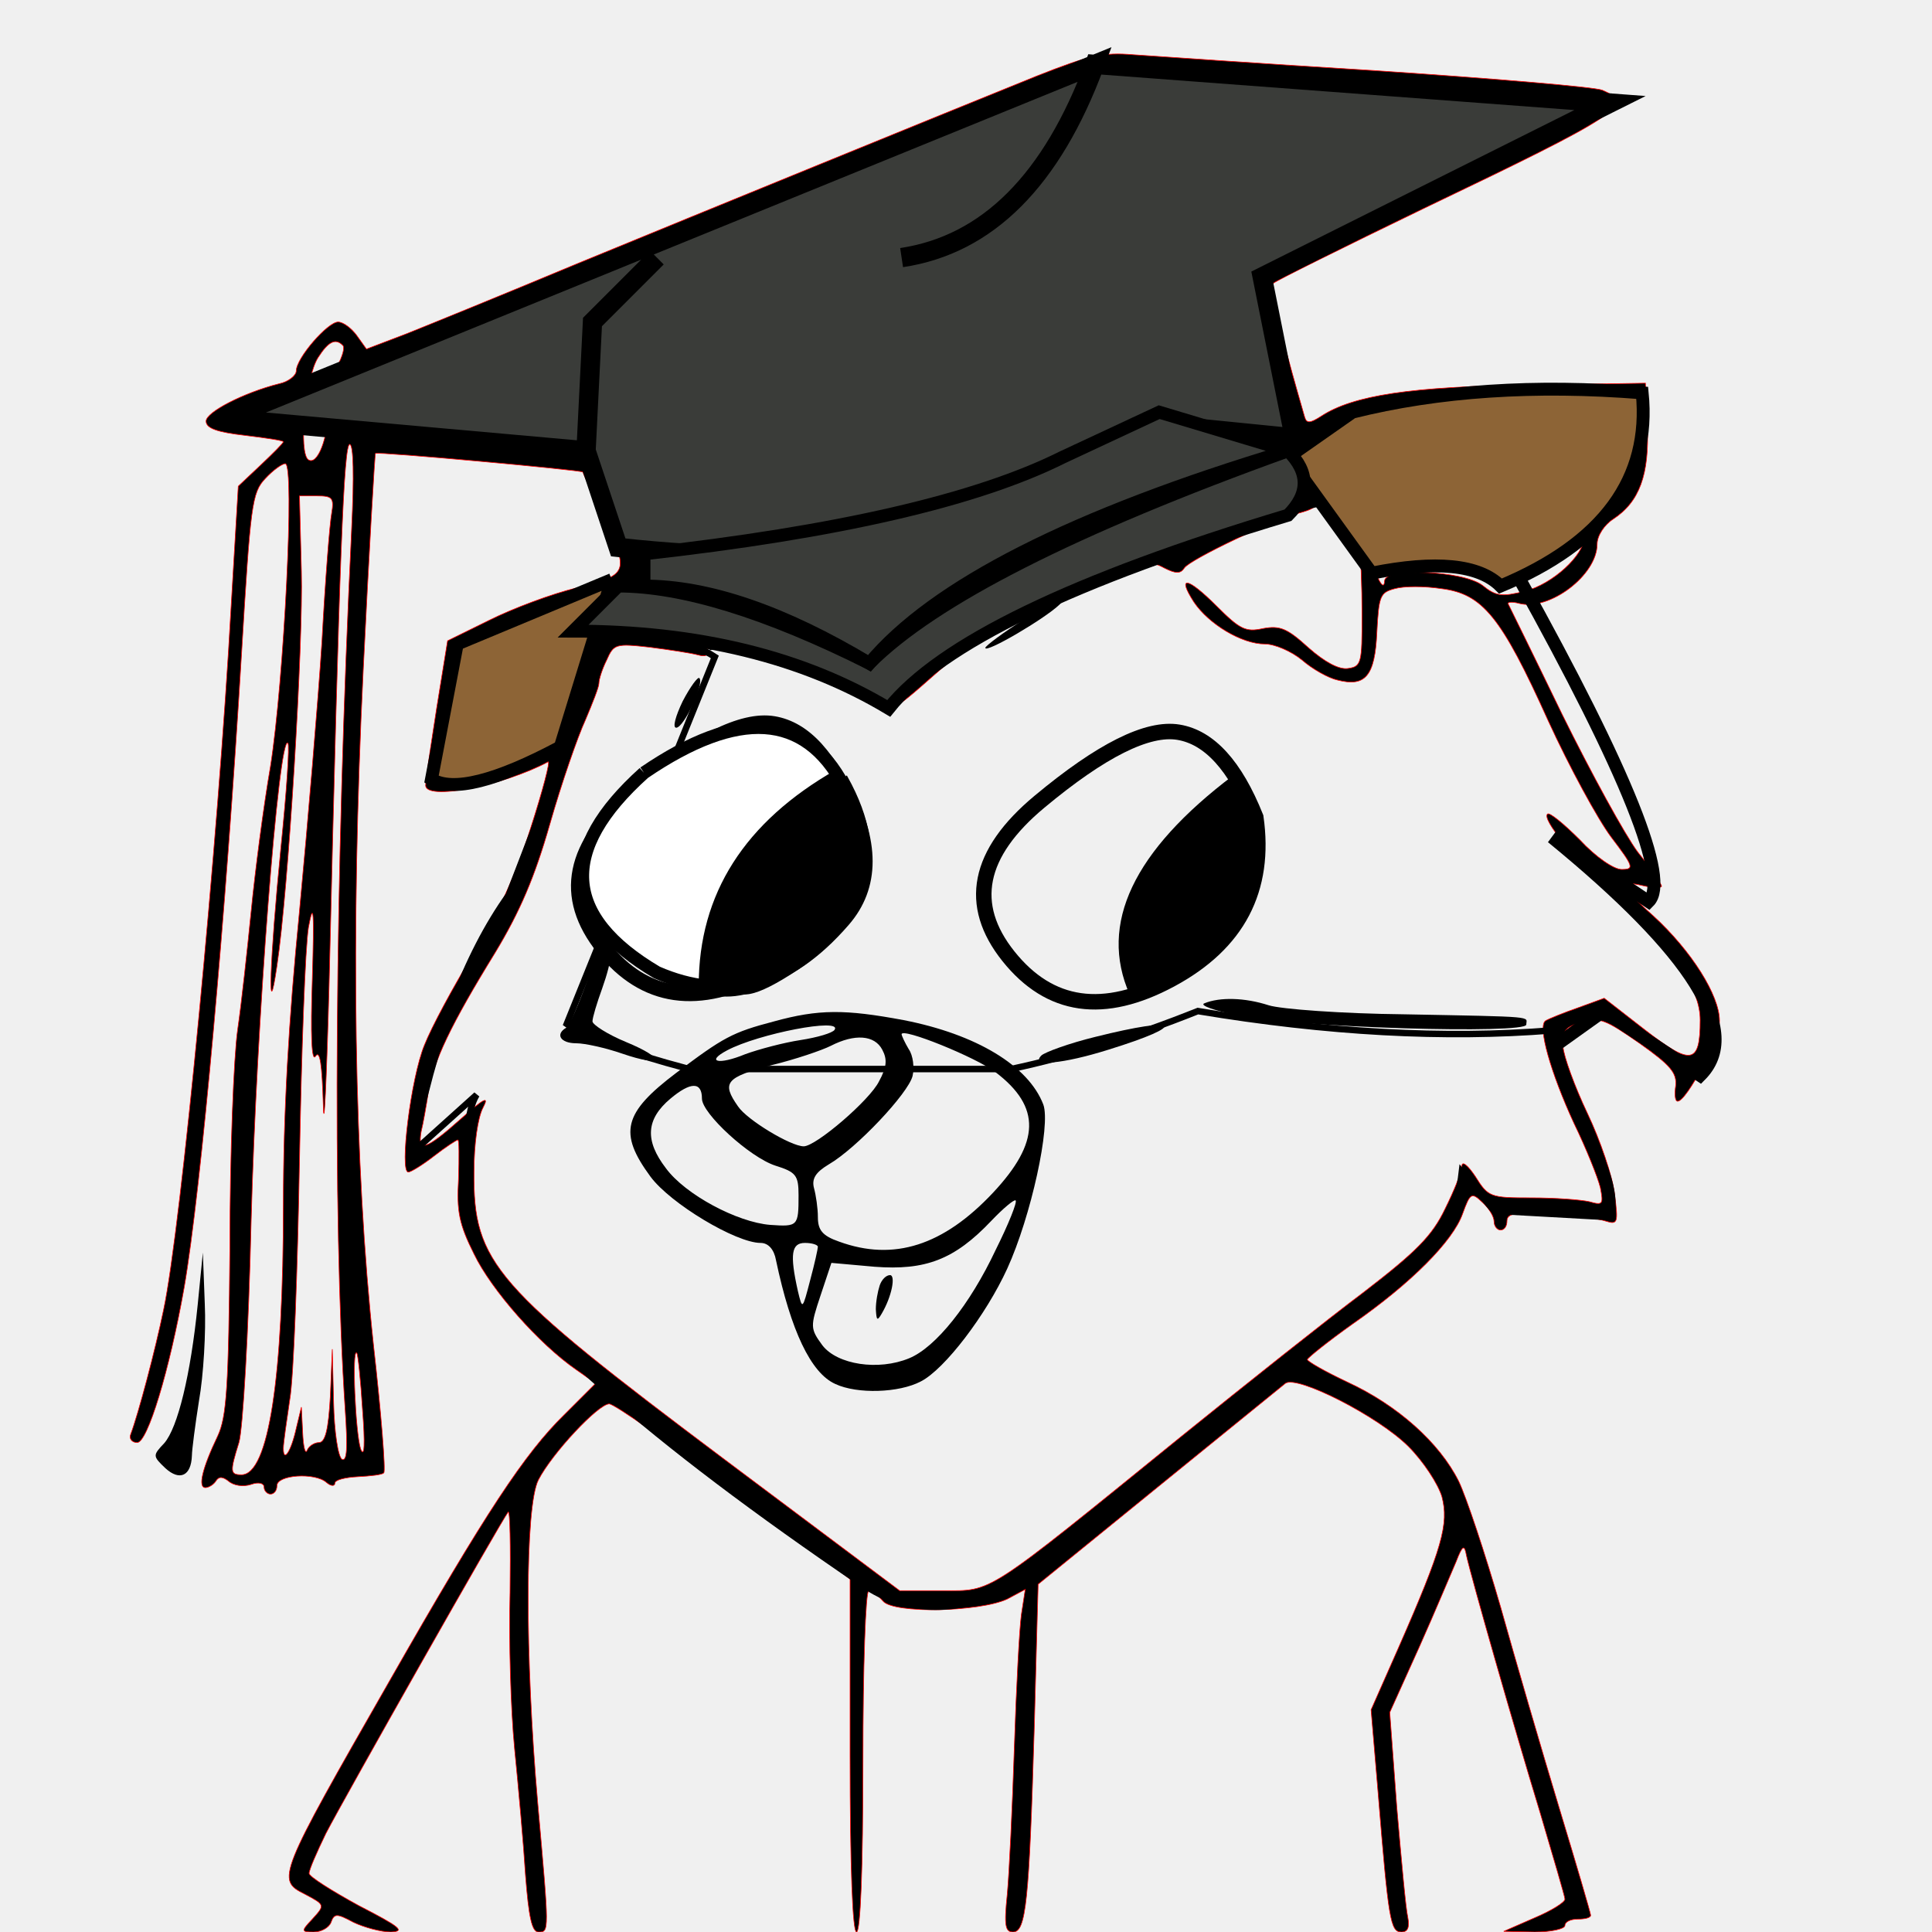
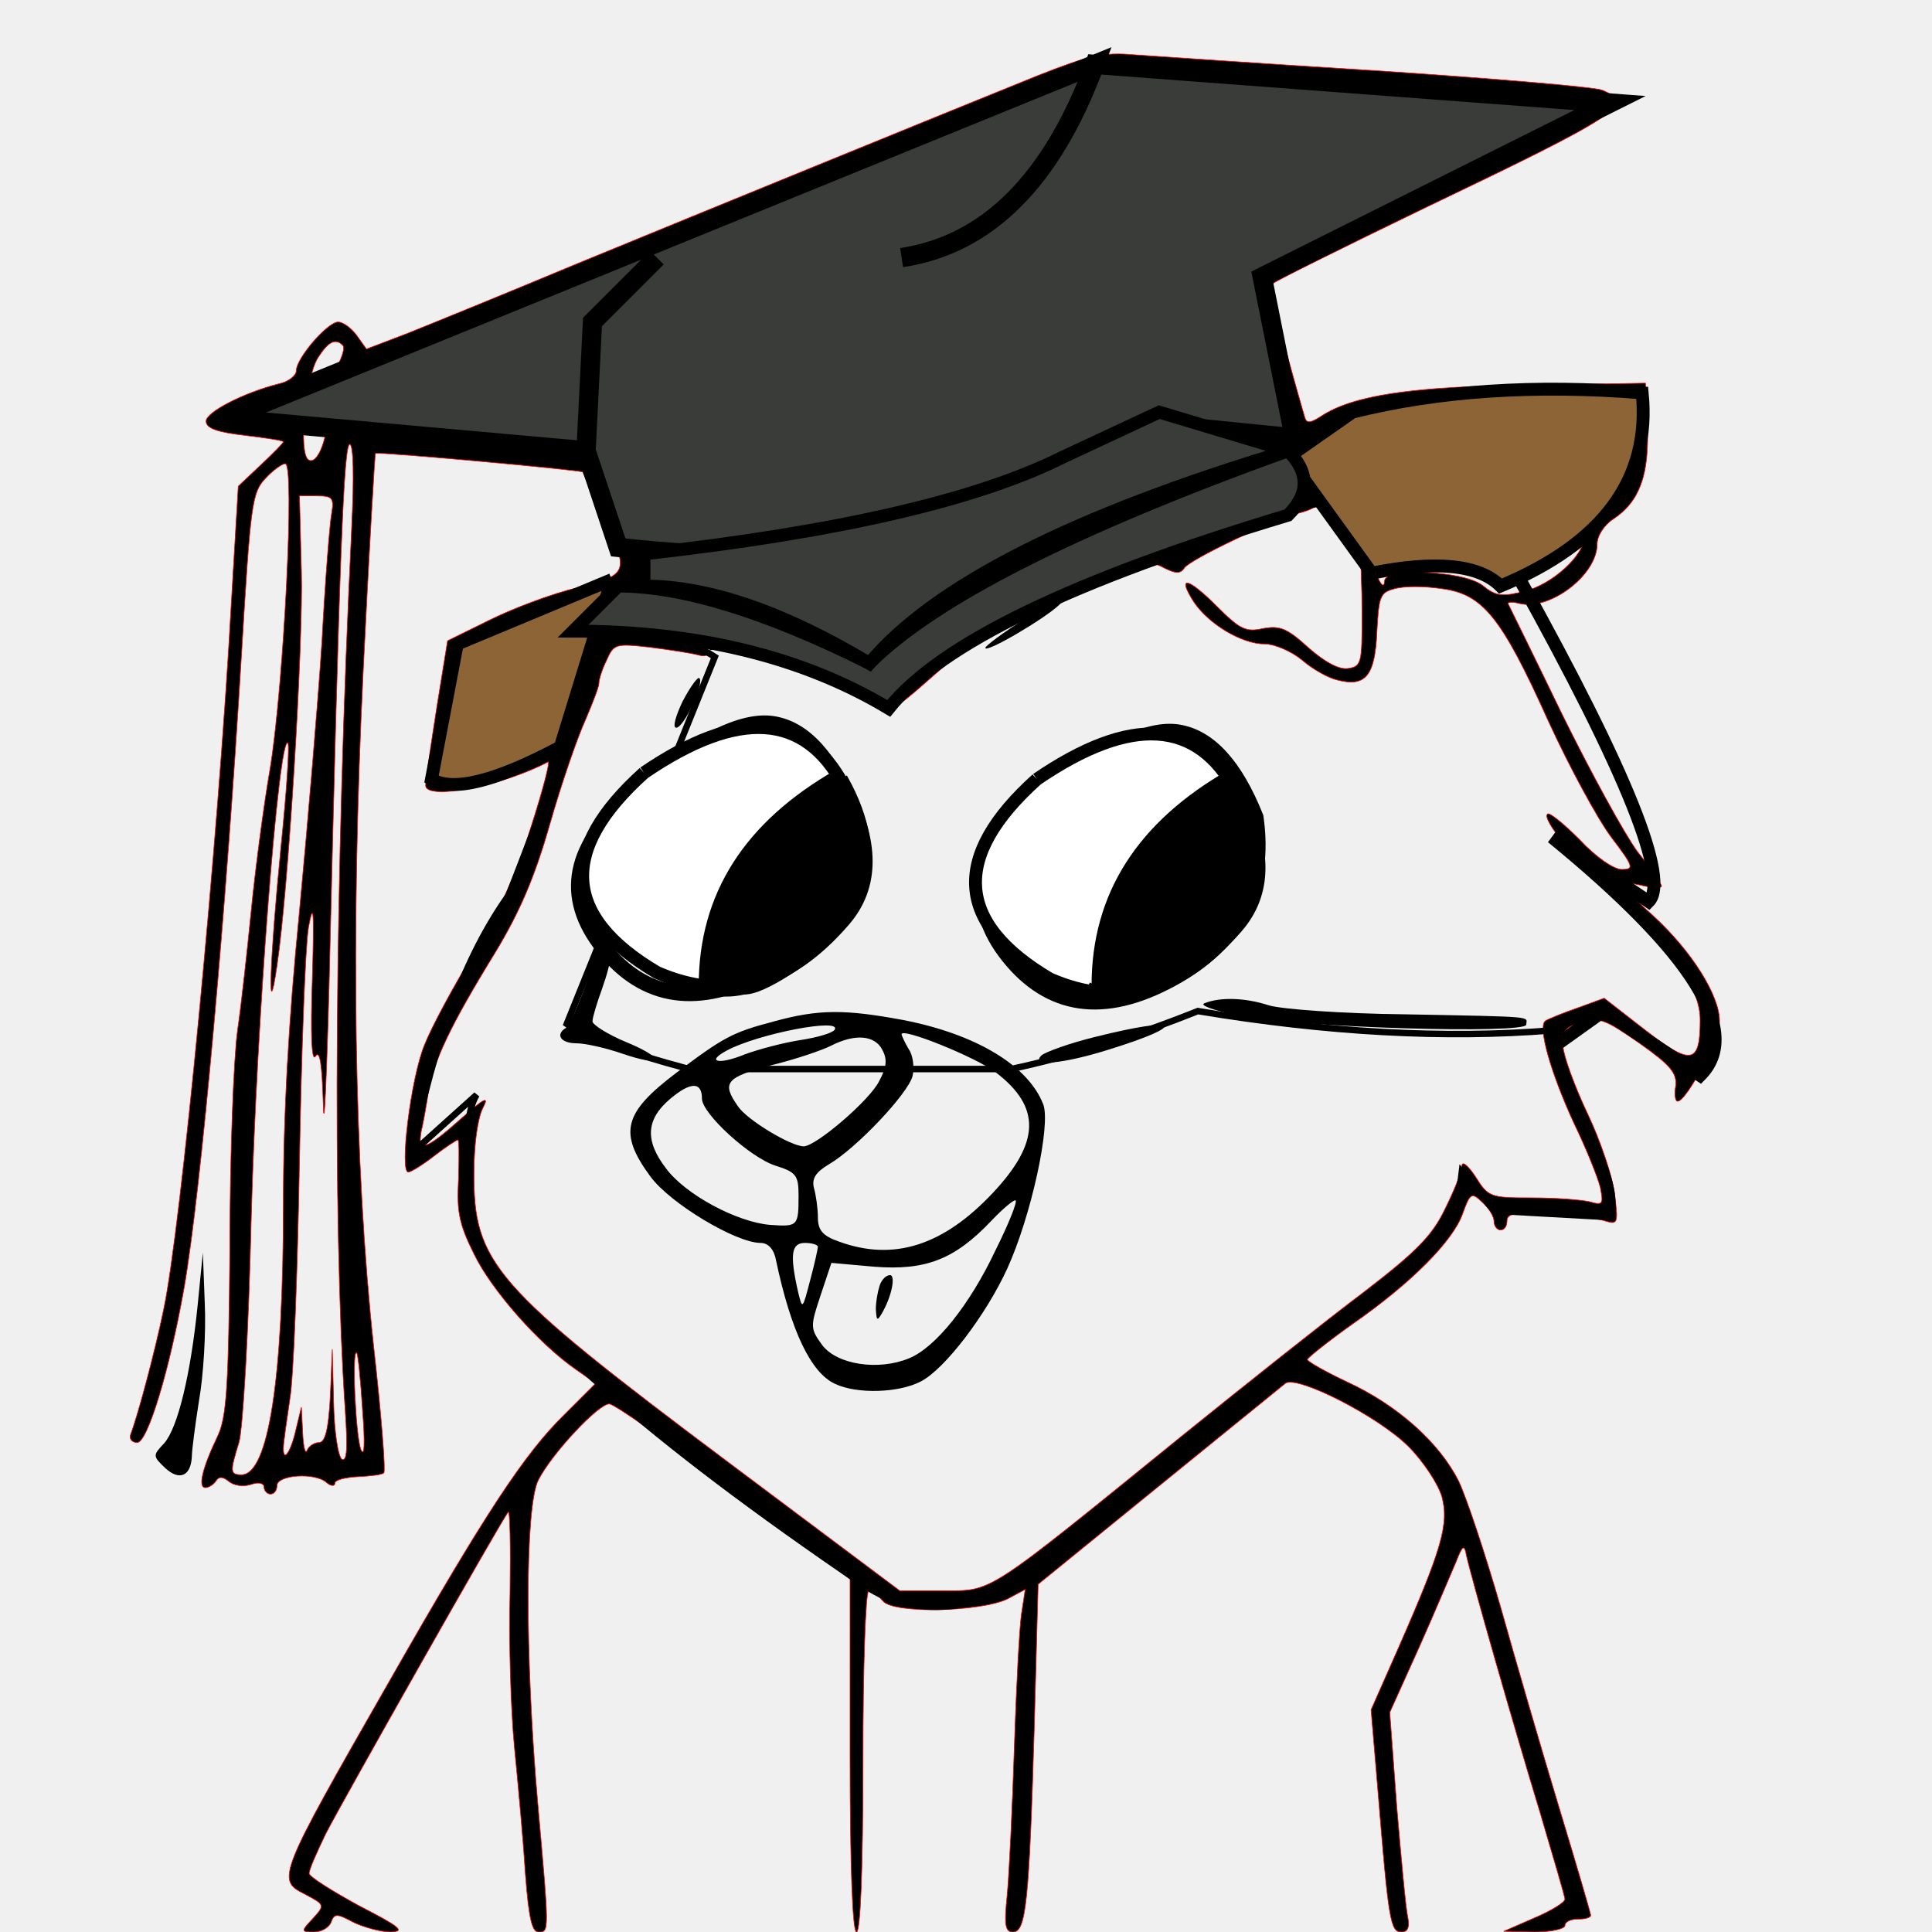
<svg xmlns="http://www.w3.org/2000/svg" version="1.0" width="300pt" height="300pt" viewBox="0 0 300 300" preserveAspectRatio="xMidYMid meet">
  <g transform="translate(0,300) scale(0.1,-0.1)" fill="#000000" stroke="none">
    <path stroke="red" d="M1610 2882 c-163 -66 -506 -206 -715 -292 -110 -46 -228 -94 -263 -108 l-63 -24 -15 21 c-8 11 -21 21 -29 21 -16 0 -65 -56 -65 -76 0 -7 -12 -17 -27 -20 -55 -14 -113 -44 -113 -58 0 -11 17 -17 60 -22 33 -4 60 -8 60 -10 0 -2 -16 -18 -35 -36 l-35 -33 -11 -185 c-20 -362 -78 -968 -105 -1094 -13 -63 -39 -161 -51 -193 -3 -7 2 -13 10 -13 16 0 50 111 73 241 26 150 65 583 89 983 14 232 16 251 37 273 12 13 26 23 31 23 15 0 -2 -337 -23 -470 -11 -63 -24 -164 -30 -225 -6 -60 -15 -143 -21 -184 -6 -41 -12 -192 -12 -335 -2 -221 -5 -266 -19 -296 -24 -50 -31 -80 -19 -80 5 0 13 5 16 10 5 8 11 7 20 0 8 -7 23 -9 35 -5 11 4 20 2 20 -4 0 -6 5 -11 10 -11 6 0 10 6 10 13 0 17 59 21 77 5 7 -6 13 -6 13 -1 0 5 16 9 36 10 19 1 38 3 40 6 3 3 -4 92 -16 198 -30 279 -36 638 -16 1048 9 184 18 336 19 337 3 3 321 -26 322 -29 0 -1 14 -31 30 -66 43 -91 42 -93 -40 -114 -38 -9 -99 -32 -135 -50 l-65 -32 -17 -105 c-9 -58 -17 -111 -17 -119 -2 -25 121 -1 190 36 4 2 -8 -44 -27 -103 -23 -73 -52 -136 -90 -197 -30 -49 -64 -112 -75 -140 -21 -51 -39 -197 -25 -197 4 0 22 11 40 25 18 14 35 25 37 25 2 0 2 -27 1 -61 -3 -50 1 -70 24 -116 27 -56 101 -140 159 -180 l30 -21 -49 -49 c-61 -60 -121 -150 -271 -413 -174 -304 -176 -309 -132 -331 32 -17 32 -17 12 -39 -18 -19 -17 -20 2 -20 12 0 24 7 27 15 5 14 9 14 35 0 17 -8 43 -15 58 -15 23 1 14 8 -50 41 -42 23 -77 45 -77 50 0 6 12 33 26 62 29 56 273 487 283 499 3 4 4 -52 3 -125 -2 -73 1 -181 7 -242 6 -60 14 -149 17 -197 5 -65 10 -88 20 -88 17 0 17 -2 -1 200 -20 228 -20 461 1 502 21 41 93 118 110 118 8 0 95 -61 194 -136 l180 -136 0 -274 c0 -176 4 -274 10 -274 6 0 10 95 10 265 0 146 4 265 9 265 5 0 14 -7 22 -16 16 -20 150 -17 193 3 l28 15 -6 -39 c-3 -21 -8 -114 -11 -208 -3 -93 -8 -196 -11 -227 -5 -48 -3 -58 9 -58 20 0 25 45 33 317 l6 223 187 152 c102 83 191 155 197 160 18 13 144 -51 191 -98 23 -23 46 -58 52 -78 11 -42 1 -79 -68 -236 l-42 -95 11 -130 c16 -196 19 -215 36 -215 10 0 13 7 10 23 -3 12 -10 89 -17 170 l-11 148 46 102 c25 56 50 116 57 132 10 26 13 27 16 10 8 -36 74 -267 114 -398 21 -71 39 -132 39 -136 0 -5 -21 -18 -47 -29 l-48 -21 48 -1 c26 0 47 5 47 10 0 6 9 10 20 10 11 0 20 2 20 6 0 3 -22 78 -49 167 -27 89 -68 230 -91 312 -24 83 -53 170 -65 195 -30 60 -95 118 -173 154 -34 16 -62 32 -62 35 1 3 32 28 70 55 92 64 156 129 171 171 12 33 14 34 31 18 10 -9 18 -22 18 -30 0 -7 5 -13 10 -13 6 0 10 6 10 14 0 12 13 14 67 11 36 -3 75 -7 86 -11 19 -6 20 -3 14 42 -3 27 -22 83 -42 125 -20 42 -37 89 -38 104 -2 24 3 30 29 38 27 8 37 4 90 -33 48 -34 58 -46 56 -66 -2 -13 -1 -24 3 -24 14 0 65 97 65 125 0 39 -43 108 -103 163 -26 23 -47 45 -47 48 0 3 14 3 30 -1 17 -4 30 -4 30 -1 0 3 -16 27 -37 53 -20 27 -72 122 -117 213 -44 91 -82 168 -84 172 -2 3 6 4 17 1 47 -12 121 44 121 92 0 13 11 30 25 39 41 27 56 69 53 144 l-3 67 -180 -3 c-183 -2 -274 -16 -323 -48 -17 -11 -23 -12 -26 -2 -2 7 -16 55 -30 107 -15 52 -24 97 -19 101 4 4 109 56 233 116 305 146 330 162 278 184 -13 5 -169 18 -348 30 -179 11 -350 23 -380 25 -47 4 -69 -1 -150 -33z m67 -84 c-56 -79 -81 -102 -187 -172 -47 -31 -81 -56 -76 -56 4 0 36 13 71 30 77 37 149 100 217 192 l52 70 65 -6 c37 -3 111 -9 166 -12 348 -23 439 -31 420 -39 -11 -4 -120 -57 -242 -116 -170 -82 -223 -112 -223 -126 0 -10 14 -63 30 -118 16 -55 30 -103 30 -107 0 -4 -51 -8 -112 -10 -113 -4 -113 -4 -283 -72 -154 -61 -183 -69 -305 -86 -74 -10 -172 -21 -217 -25 l-81 -7 -35 75 c-19 41 -38 77 -43 80 -5 3 -9 46 -8 96 l1 90 39 44 c21 24 55 51 74 59 19 9 172 71 340 138 168 68 314 129 324 136 35 24 30 6 -17 -58z m-747 -275 c-51 -45 -52 -47 -45 -89 3 -25 1 -61 -6 -85 l-13 -41 -60 5 c-34 4 -100 9 -148 13 l-88 7 0 28 c0 34 2 35 195 114 77 31 156 65 175 76 19 10 37 18 39 19 2 0 -20 -21 -49 -47z m-398 -59 c4 -3 0 -17 -8 -32 -8 -15 -14 -44 -14 -64 0 -48 -17 -91 -31 -82 -16 10 -5 128 15 159 16 25 27 30 38 19z m36 -48 c-12 -9 -18 -27 -18 -52 0 -22 -4 -34 -9 -28 -14 15 -1 82 18 87 26 7 27 7 9 -7z m1967 -87 c0 -70 -22 -104 -83 -131 -39 -18 -56 -20 -121 -13 -42 5 -110 8 -151 9 l-75 1 5 -35 c3 -19 5 -71 5 -115 0 -75 -1 -80 -22 -83 -14 -2 -36 10 -61 32 -33 30 -44 35 -71 30 -27 -6 -36 -1 -72 35 -45 45 -62 48 -35 6 23 -34 74 -65 110 -65 15 0 41 -11 58 -25 16 -14 41 -28 55 -31 43 -11 58 6 61 74 3 57 5 62 28 68 14 4 46 4 72 0 64 -8 93 -43 166 -205 33 -72 77 -153 98 -181 35 -46 36 -50 16 -50 -12 0 -40 19 -65 46 -25 25 -47 43 -50 40 -9 -8 40 -68 104 -128 96 -91 133 -144 133 -192 0 -69 -14 -71 -86 -15 l-63 49 -41 -15 c-23 -8 -45 -17 -50 -20 -13 -8 8 -81 44 -159 19 -39 37 -84 41 -100 5 -26 4 -28 -17 -22 -13 3 -53 6 -90 6 -64 0 -67 1 -87 33 -12 18 -21 25 -21 16 0 -8 -12 -38 -26 -66 -20 -42 -45 -67 -127 -130 -56 -42 -183 -143 -282 -223 -308 -250 -293 -240 -371 -240 l-67 0 -271 203 c-360 270 -391 306 -390 447 0 44 6 85 14 100 10 19 2 15 -35 -18 -54 -48 -67 -52 -61 -19 3 12 8 40 11 61 8 48 35 105 104 217 38 63 61 116 85 200 18 63 43 135 55 161 11 26 21 51 21 57 0 6 5 22 12 36 11 25 14 26 67 20 31 -4 64 -9 75 -12 11 -3 16 -1 12 5 -4 6 9 8 36 5 91 -10 140 -26 191 -64 58 -44 49 -46 139 33 71 61 213 149 224 138 5 -5 28 -1 54 11 37 17 48 18 68 7 18 -9 25 -9 31 0 8 13 142 77 184 87 21 6 27 13 27 36 0 17 -8 33 -20 42 -16 11 -18 16 -8 24 24 19 93 51 128 58 36 8 290 23 350 21 l35 -1 0 -56z m-1989 -151 c-26 -536 -30 -1071 -10 -1367 4 -59 3 -81 -5 -77 -6 4 -12 42 -13 89 l-2 82 -3 -72 c-3 -54 -8 -73 -18 -73 -7 0 -16 -6 -18 -12 -3 -7 -6 5 -7 27 l-2 40 -8 -33 c-8 -36 -20 -54 -20 -31 0 8 5 42 10 76 6 34 12 201 15 370 3 169 9 333 14 363 8 43 9 26 6 -80 -3 -88 -1 -130 5 -120 7 10 10 -13 12 -75 1 -49 5 34 9 185 16 672 23 840 32 840 6 0 7 -49 3 -132z m1441 115 c-4 -3 -49 -17 -99 -30 -125 -31 -370 -153 -460 -227 l-67 -56 -33 20 c-44 25 -191 67 -267 76 -42 4 -61 11 -61 20 0 10 14 14 48 14 26 0 126 11 222 24 161 22 186 28 318 80 78 30 155 62 170 70 19 11 59 15 131 16 57 0 101 -3 98 -7z m30 -56 c-3 -8 -18 -18 -34 -21 -15 -4 -57 -21 -92 -38 -41 -19 -66 -27 -73 -20 -6 6 -30 -1 -69 -19 -65 -32 -73 -34 -64 -19 25 41 -183 -82 -267 -158 -37 -34 -58 -38 -41 -9 48 84 406 266 608 309 25 6 39 -6 32 -25z m-1502 -34 c-3 -16 -10 -104 -15 -198 -6 -93 -22 -282 -35 -420 -17 -172 -25 -314 -25 -455 0 -270 -23 -420 -65 -420 -18 0 -18 5 -4 50 6 20 15 169 19 345 8 305 43 756 57 741 3 -2 -2 -76 -11 -164 -17 -171 -21 -285 -6 -182 18 119 41 501 38 613 l-3 117 27 0 c24 0 27 -3 23 -27z m1831 -39 c46 -4 79 -2 93 5 17 10 21 9 21 -3 0 -28 -49 -73 -92 -84 -36 -9 -45 -8 -66 9 -30 23 -152 28 -152 7 -1 -21 -17 13 -24 51 l-6 33 78 -6 c42 -3 109 -8 148 -12z m-1428 -111 c-42 -17 -54 -53 -18 -53 11 0 20 -2 20 -4 0 -11 -45 -123 -54 -135 -27 -35 -177 -81 -176 -53 1 4 6 45 13 92 12 80 15 85 46 104 48 28 151 65 181 65 21 0 19 -2 -12 -16z m182 -8 c134 -28 218 -56 242 -83 23 -25 14 -23 -32 8 -45 30 -163 52 -290 54 -120 1 -134 6 -70 24 50 14 66 14 150 -3z m-537 -1235 c4 -52 3 -75 -3 -60 -8 24 -14 158 -6 149 2 -2 6 -42 9 -89z" />
    <path d="M1593 2040 c-35 -22 -63 -43 -63 -46 0 -9 92 45 115 67 29 28 17 23 -52 -21z" />
    <path d="M1060 1911 c-11 -23 -16 -41 -10 -41 12 0 44 69 36 77 -2 3 -14 -13 -26 -36z" />
    <g id="right_eye">
      <path stroke="black" stroke-width="24" fill="none" d="M 1950 1731 q -48 120 -120 132 t -216 -108 t -48 -240 t 252 -36 t 132 252 z" />
      <path d="M 1915 1796 Q 1682 1620 1754 1456 Q 1773 1454 1815 1479 Q 2023 1603 1916 1794 z" />
    </g>
    <g id="left_eye">
      <path stroke="black" stroke-width="24" fill="none" d="M 1321 1744 q -48 120 -120 132 t -216 -108 t -48 -240 t 252 -36 t 132 252 z" />
      <path d="M 1315 1796 q -233 -176 -161 -340 q 19 -2 61 23 q 208 124 101 315 z" />
    </g>
    <path d="M911 1475 c-13 -36 -27 -68 -32 -71 -17 -10 -9 -24 16 -24 13 0 45 -7 71 -16 64 -22 69 -8 6 18 -29 12 -52 27 -52 32 0 6 7 29 15 51 16 45 19 75 7 75 -5 0 -19 -29 -31 -65z" />
    <path d="M1870 1442 c-8 -3 17 -12 55 -19 91 -19 445 -29 445 -14 0 13 20 12 -190 16 -96 1 -191 8 -210 14 -37 12 -76 13 -100 3z" />
    <path d="M1202 1414 c-65 -17 -79 -25 -152 -80 -82 -62 -90 -93 -40 -161 31 -42 133 -103 171 -103 12 0 21 -10 24 -27 23 -109 54 -175 92 -192 34 -16 99 -14 133 4 37 19 101 103 134 175 37 81 68 223 56 255 -23 60 -104 109 -217 131 -91 17 -132 17 -201 -2z m94 -13 c-3 -5 -27 -12 -53 -16 -26 -4 -64 -14 -86 -22 -41 -17 -62 -12 -28 6 49 26 179 51 167 32z m250 -66 c71 -54 69 -109 -4 -187 -77 -82 -154 -107 -239 -76 -26 9 -33 18 -33 38 0 14 -3 34 -6 45 -4 15 3 25 23 37 43 25 123 110 130 137 3 13 1 32 -6 42 -6 10 -11 21 -11 23 0 11 116 -36 146 -59z m-176 35 c8 -15 7 -27 -5 -49 -14 -29 -98 -101 -117 -101 -20 0 -88 41 -102 62 -26 37 -19 45 52 64 37 9 78 23 92 30 37 19 68 17 80 -6z m-280 -76 c0 -23 74 -91 114 -104 32 -10 36 -15 36 -46 0 -48 -1 -49 -44 -46 -51 4 -132 47 -162 88 -33 43 -31 76 7 108 31 26 49 27 49 0z m456 -235 c-40 -85 -93 -151 -134 -168 -48 -20 -112 -10 -135 20 -19 26 -19 29 -3 77 l17 51 67 -6 c79 -6 124 11 181 71 19 20 36 34 38 32 3 -2 -11 -37 -31 -77z m-276 5 c0 -3 -5 -26 -12 -52 -12 -46 -12 -46 -19 -17 -13 58 -10 75 11 75 11 0 20 -3 20 -6z" />
    <path d="M1366 1004 c-3 -9 -6 -25 -6 -37 1 -17 2 -19 9 -7 16 27 22 60 13 60 -6 0 -13 -7 -16 -16z" />
    <path d="M1701 1390 c-41 -10 -79 -24 -84 -29 -18 -18 34 -13 104 9 126 39 112 53 -20 20z" />
    <path d="M307 974 c-11 -109 -31 -191 -52 -215 -18 -19 -18 -20 2 -39 22 -20 40 -12 41 20 0 8 5 47 11 85 7 39 11 107 9 150 l-3 80 -8 -81z" />
  </g>
  <g id="head">
    <path id="outer_bottom" stroke-width="1" stroke="black" fill="none" d="M94 100 l -15 39 q -10 14 -15 40 l 10 -9 q -3 5 0 23 q 10 19 60 53 q 10 7 25 0 q 50 -40 60 -50 q 7 -5 8 -14 l 5 6 l 18 1 q 2 -5 -7 -20 l -2 -9 q -25 2 -55 -3 q -15 6 -29 9 l -50 0 q -15 -4 -19 -7 l 23 -57 Q 105 98 94 100" />
    <path id="inner_color" stroke-width="1" stroke="none" fill="none" d="M110 100 q -10 35 -20 60 q 15 4 19 7 l 50 0 q 14 -4 29 -9 q 27 2 55 3 l 5 -5 l 15 10 q 10 -10 -23 -37 l 15 10 q 5 -5 -20 -50 l -20 -15 L 110 100" />
    <path id="inner_border" stroke-width="2" stroke="black" fill="none" d="M242 162 l 7 -5 l 15 10 q 10 -10 -23 -37 l 15 10 q 5 -5 -20 -50 l -20 -15 L 110 100" />
    <path id="left_ear" stroke-width="2" stroke="black" fill="#8D6436" d="M95 90 l -24 10 l -4 21 q 5 3 20 -5 L 95 90" />
    <path id="right_ear" stroke-width="2" stroke="black" fill="#8D6436" d="M200 71 l 10 -7 q 20 -5 45 -3 q 2 20 -22 30 q -5 -5 -20 -2 L 200 71" />
    <g id="left_eye">
      <path stroke="black" stroke-width="2" fill="white" d="M 100 120 q -20 18 2 31 q 16 7 29 -8 q 7 -8 0 -21 q -9 -17 -31 -2" />
      <path stroke="black" fill="black" d="M 109 153 q 0 -21 21 -33 q 8 15 1 23 q -14 15 -23 10" />
    </g>
+     <g id="right_eye">
+       <path stroke="black" stroke-width="2" fill="white" d="M 161 121 q -20 18 2 31 q 16 7 29 -8 q 7 -8 0 -21 q -9 -17 -31 -2" />
+       <path stroke="black" fill="black" d="M 170 153 q 0 -21 21 -33 q 8 15 1 23 q -14 15 -23 10" />
+     </g>
  </g>
  <g id="hat">
    <path id="outer_shape" stroke-width="3" stroke="black" fill="#3A3C39" d="M35 65 l 135 -55 q -10 27 -30 30 q 20 -3 30 -30 l 80 6 l -54 27 l 5 25 l -20 -2 l -20 9 q -20 15 -65 10 l -5 -15 l 1 -20 l 10 -10 l -10 10 l -1 20 L35 65z" />
    <path id="lower_thing_2" stroke="black" stroke-width="2" fill="#3A3C39" d="M200 70 q 5 5 0 10 q -50 15 -62 30 q -20 -12 -49 -12 l 7 -7 q 15 0 39 12 q 15 -15 65 -33" />
    <path id="lower_thing" stroke="black" stroke-width="2" fill="#3A3C39" d="M200 70 q -50 15 -65 33 q -20 -12 -35 -12 l 0 -5 q 45 -5 65 -15 l 15 -7 L 200 70" />
  </g>
</svg>
